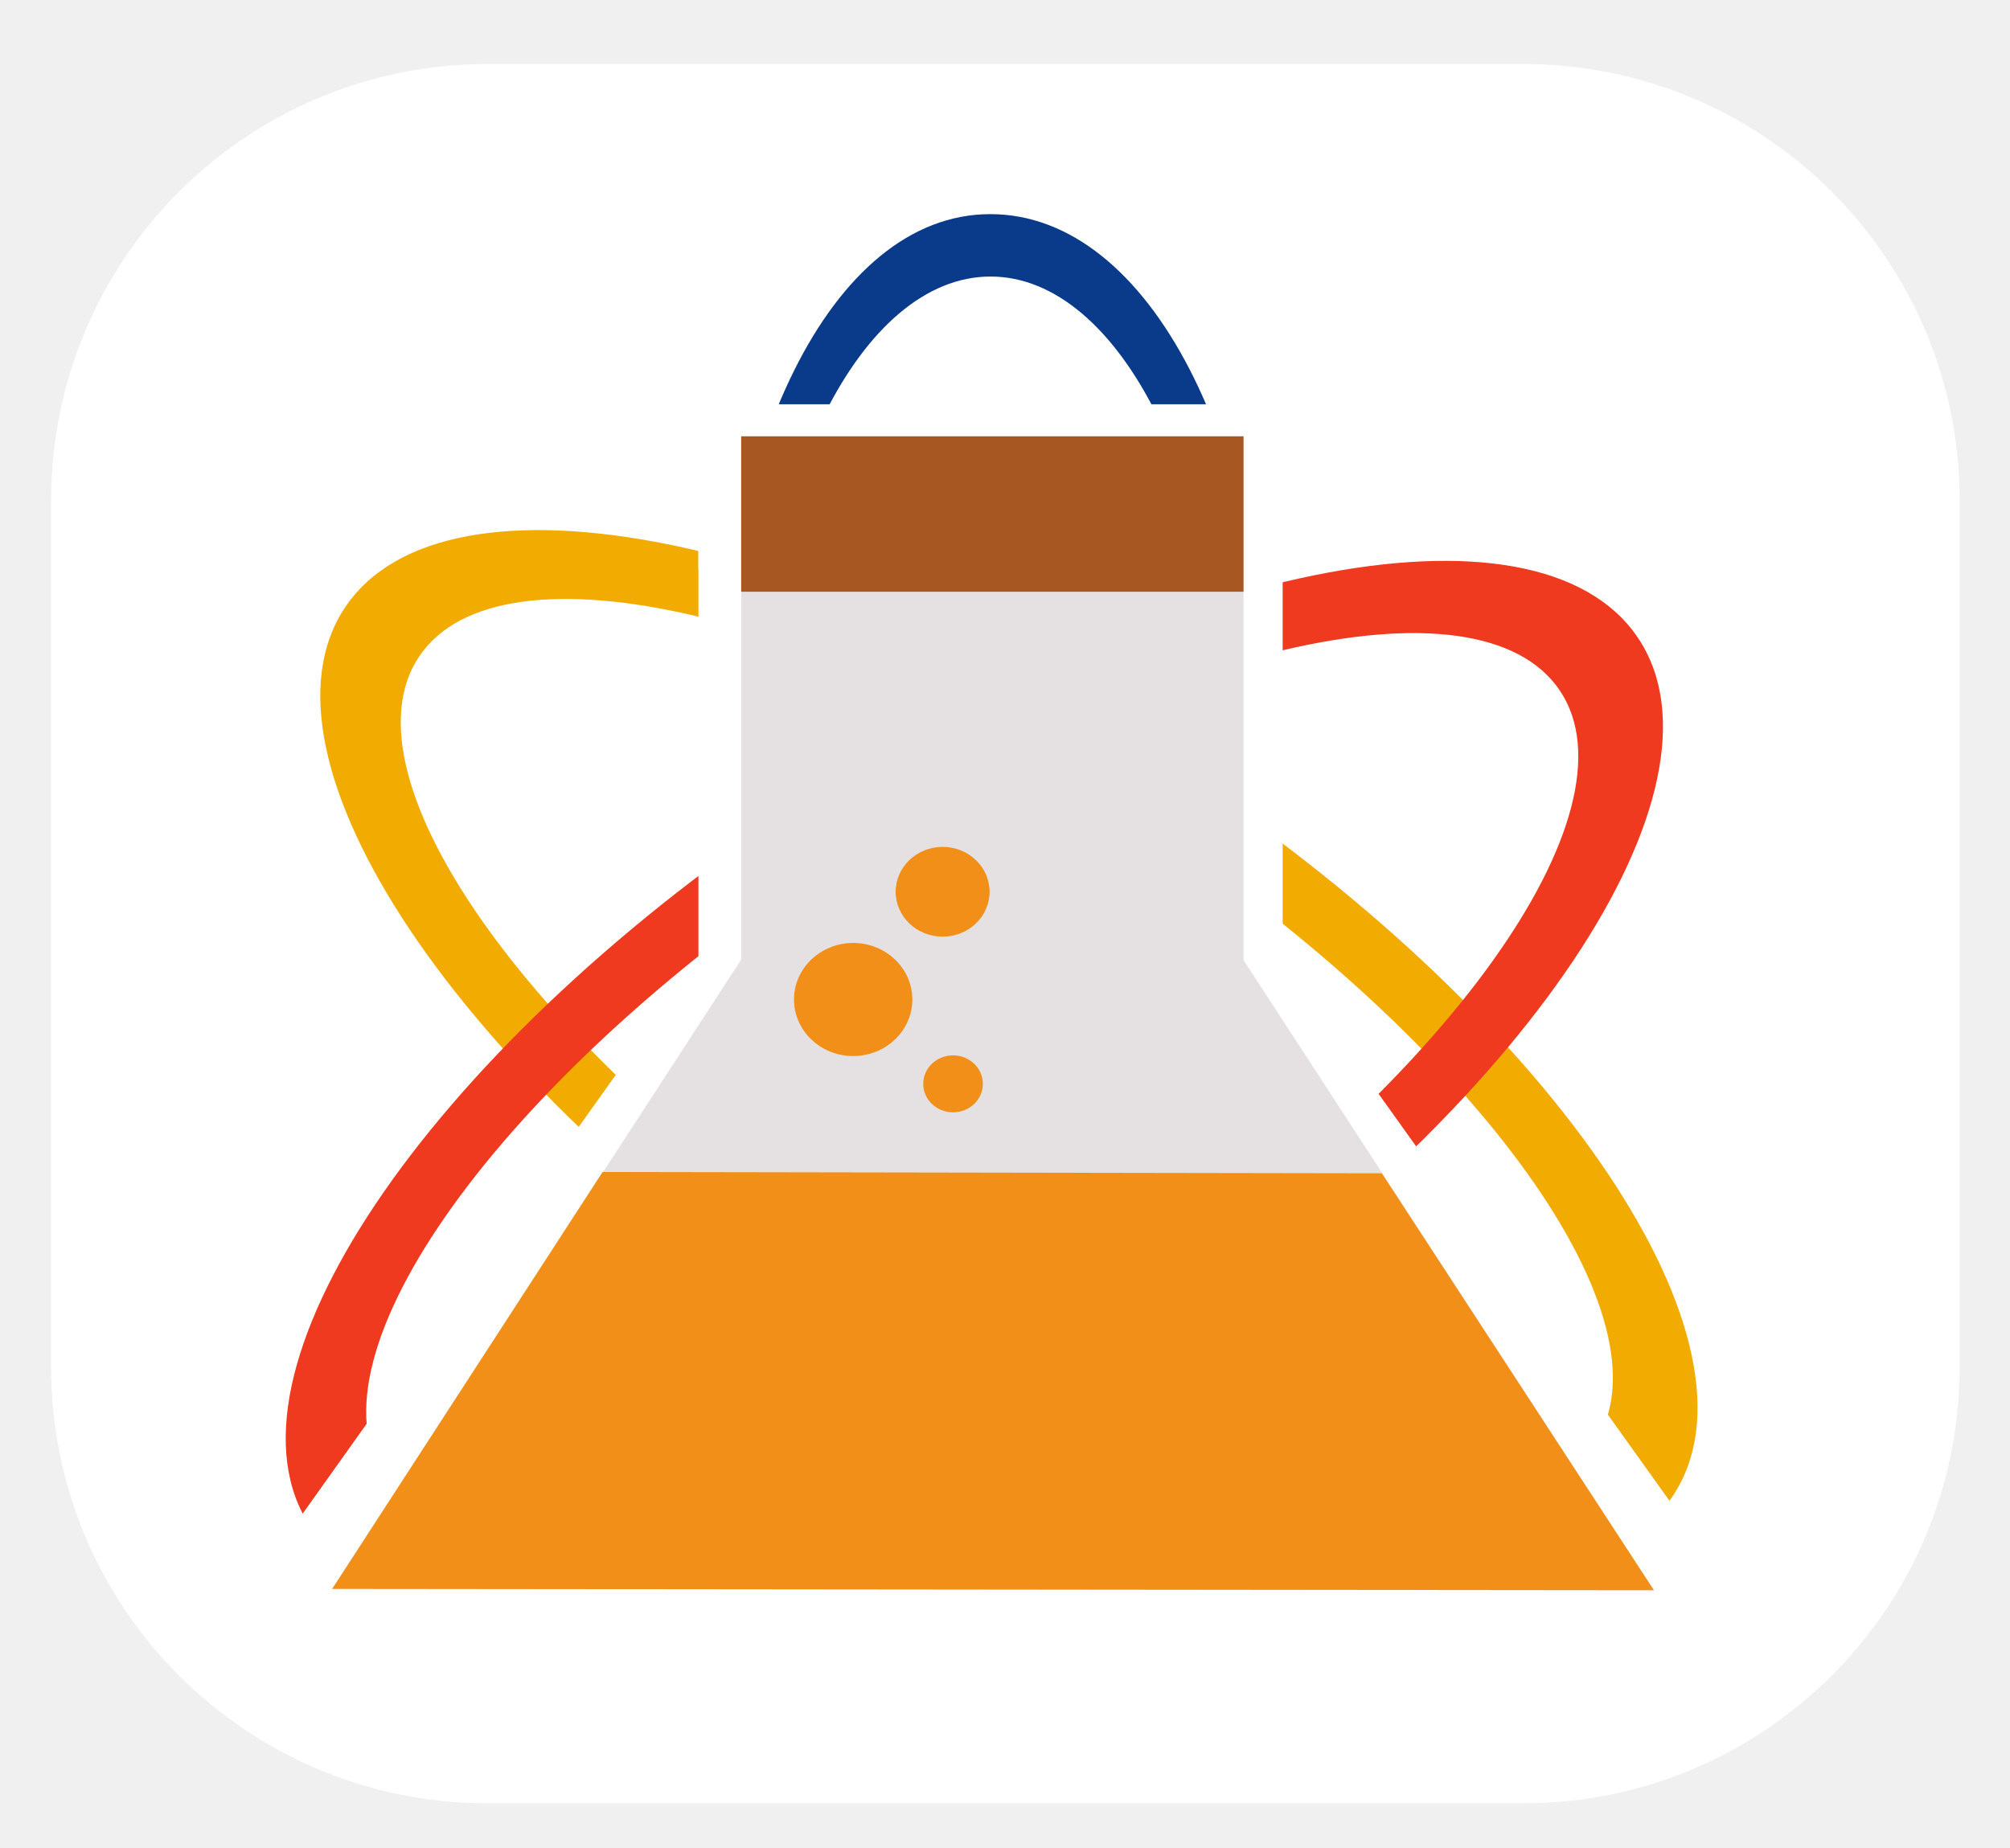
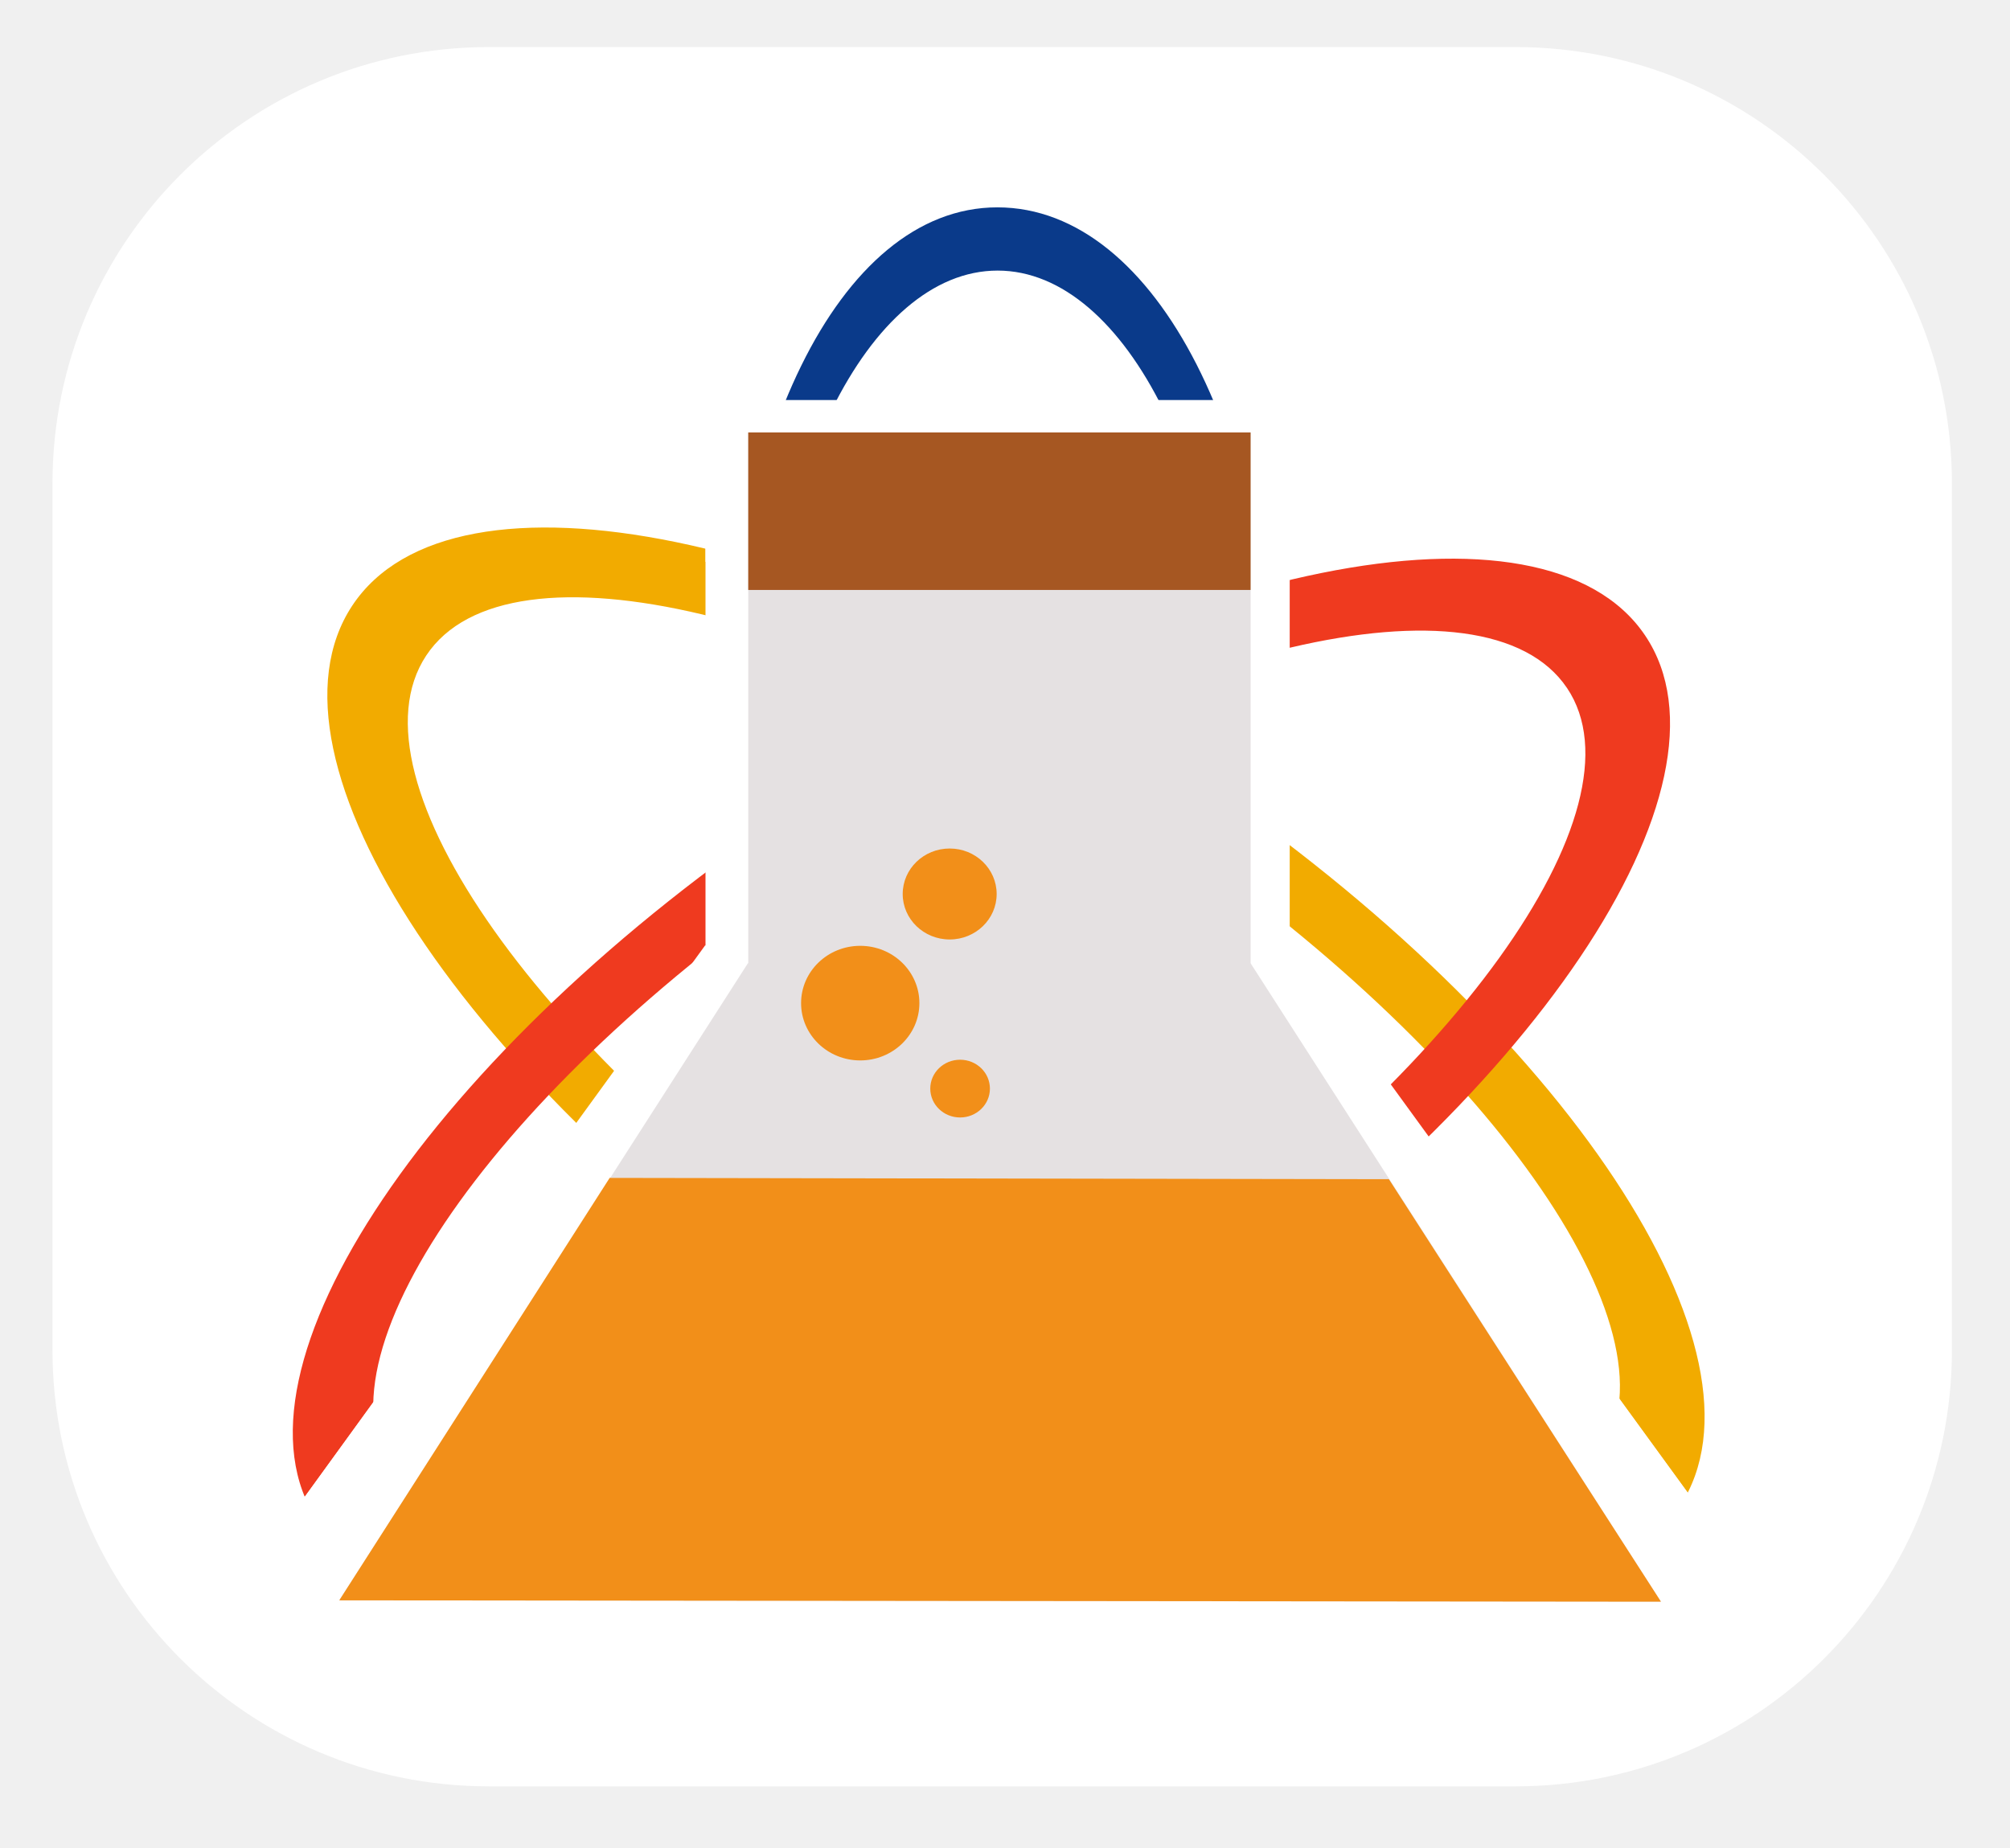
<svg xmlns="http://www.w3.org/2000/svg" width="310" height="285" viewBox="0 0 82.021 75.406" version="1.1" id="svg87582">
  <defs id="defs87579" />
  <g id="layer1">
-     <g id="g1606">
-       <rect style="fill:#ffffff;fill-opacity:1;stroke:none;stroke-width:0.753;stroke-linecap:round;stroke-linejoin:round;stroke-miterlimit:4;stroke-dasharray:none;stroke-opacity:1" id="rect86355" width="77.88" height="70.989" x="2.086" y="2.613" ry="17.808" />
-       <g id="g85218" transform="matrix(0.2504915,0,0,0.2504915,-101.8835,-77.41003)">
-         <g id="g82709" transform="translate(-1.809309,13.26653)">
-           <g id="g82687">
-             <g id="g82514">
-               <path id="path75589" style="fill:#0a3a8a;fill-opacity:1;stroke:none;stroke-width:0.401;stroke-linecap:round;stroke-linejoin:round;stroke-opacity:1" d="m 569.874,330.656 c -26.12,-1.4e-4 -44.345,39.082 -44.344,86.68 9e-5,47.597 18.225,85.685 44.344,85.685 26.119,-5.5e-4 45.289,-38.585 45.289,-86.182 1.2e-4,-47.597 -19.169,-86.182 -45.289,-86.183 z m 0.033,10.168 c 21.088,-2.2e-4 38.183,34.163 38.183,76.305 -7e-5,42.142 -17.095,76.305 -38.183,76.304 -21.088,3.1e-4 -38.183,-34.162 -38.183,-76.304 -1.2e-4,-42.142 17.095,-76.305 38.183,-76.305 z" />
-               <path id="path75589-4-9-2" style="fill:#f2ab00;fill-opacity:1;stroke:none;stroke-width:0.524;stroke-linecap:round;stroke-linejoin:round;stroke-opacity:1" d="M 681.028,539.553 A 130.14,53.514 33.813 0 1 543.12,511.594 130.14,53.514 33.813 0 1 464.773,394.711 130.14,53.514 33.813 0 1 602.679,422.67 130.14,53.514 33.813 0 1 681.028,539.553 Z m -12.736,-8.575 a 115.223,43.205 33.813 0 0 -71.692,-100.018 115.223,43.205 33.813 0 0 -119.777,-28.223 115.223,43.205 33.813 0 0 71.691,100.017 115.223,43.205 33.813 0 0 119.778,28.223 z" />
-               <path id="path75589-4-9-2-5" style="fill:#ef3a1f;fill-opacity:1;stroke:none;stroke-width:0.524;stroke-linecap:round;stroke-linejoin:round;stroke-opacity:1" d="m 675.397,399.724 a 53.514,130.14 56.187 0 0 -137.908,27.959 53.514,130.14 56.187 0 0 -78.347,116.883 53.514,130.14 56.187 0 0 137.906,-27.959 53.514,130.14 56.187 0 0 78.349,-116.883 z m -12.736,8.575 A 43.205,115.223 56.187 0 1 590.969,508.316 43.205,115.223 56.187 0 1 471.192,536.539 43.205,115.223 56.187 0 1 542.883,436.522 43.205,115.223 56.187 0 1 662.661,408.299 Z" />
-               <g id="g77119-7" transform="matrix(1.005965,0,0,0.8763934,-247.4353,-194.2688)" style="fill:#ffffff;fill-opacity:1">
-                 <path id="rect67309-4" style="stroke-width:1.249;stroke-linecap:round;stroke-linejoin:round" d="m 765.205,641.05 h 94.585 c 0.006,0 0.011,0.007 0.011,0.015 v 99.13 c 0,0.009 -0.005,0.015 -0.011,0.015 h -94.585 c -0.006,0 -0.011,-0.007 -0.011,-0.015 v -99.13 c 0,-0.009 0.005,-0.015 0.011,-0.015 z" />
-                 <path style="fill:#ffffff;fill-opacity:1;stroke:none;stroke-width:1.337px;stroke-linecap:butt;stroke-linejoin:miter;stroke-opacity:1" d="m 765.127,737.547 -76.951,123.896 248.899,0.263 -77.274,-124.159 z" id="path69411-9" />
-                 <path id="rect69914-9" style="stroke-width:1.311;stroke-linecap:round;stroke-linejoin:round" d="m 765.205,634.314 h 94.58 c 0.006,0 0.011,0.007 0.011,0.016 v 30.597 c 0,0.009 -0.005,0.016 -0.011,0.016 h -94.58 c -0.006,0 -0.011,-0.007 -0.011,-0.016 v -30.597 c 0,-0.009 0.005,-0.016 0.011,-0.016 z" />
-                 <path style="fill:#ffffff;fill-opacity:1;stroke:none;stroke-width:1.331px;stroke-linecap:butt;stroke-linejoin:miter;stroke-opacity:1" d="m 688.176,861.444 50.919,-82.153 146.743,0.258 51.237,82.158 z" id="path71327-4" />
-                 <path id="path74043-5" style="stroke-width:0.578;stroke-linecap:round;stroke-linejoin:round" d="m 797.43,745.297 a 11.143,11.143 0 0 1 -11.143,11.143 11.143,11.143 0 0 1 -11.143,-11.143 11.143,11.143 0 0 1 11.143,-11.143 11.143,11.143 0 0 1 11.143,11.143 z" />
-                 <path id="path74043-8-9" style="stroke-width:0.459;stroke-linecap:round;stroke-linejoin:round" d="m 811.978,724.07 a 8.846,8.846 0 0 1 -8.846,8.846 8.846,8.846 0 0 1 -8.846,-8.846 8.846,8.846 0 0 1 8.846,-8.846 8.846,8.846 0 0 1 8.846,8.846 z" />
-                 <path id="path74043-2-3" style="stroke-width:0.291;stroke-linecap:round;stroke-linejoin:round" d="m 810.708,761.92 a 5.614,5.614 0 0 1 -5.614,5.614 5.614,5.614 0 0 1 -5.614,-5.614 5.614,5.614 0 0 1 5.614,-5.614 5.614,5.614 0 0 1 5.614,5.614 z" />
-               </g>
-               <rect style="fill:#e5e1e2;fill-opacity:1;stroke:none;stroke-width:1.091;stroke-linecap:round;stroke-linejoin:round;stroke-opacity:1" id="rect67309" width="81.841" height="87.561" x="529.284" y="366.855" rx="0.01" ry="0.013" />
-               <path style="fill:#e5e1e2;fill-opacity:1;stroke:none;stroke-width:1.131px;stroke-linecap:butt;stroke-linejoin:miter;stroke-opacity:1" d="m 529.227,452.214 -66.567,102.445 215.312,0.217 -66.846,-102.662 z" id="path69411" />
-               <rect style="fill:#a65722;fill-opacity:1;stroke:none;stroke-width:1.109;stroke-linecap:round;stroke-linejoin:round;stroke-opacity:1" id="rect69914" width="81.836" height="25.326" x="529.284" y="366.855" rx="0.01" ry="0.013" />
-               <path style="fill:#f28f19;fill-opacity:1;stroke:none;stroke-width:1.126px;stroke-linecap:butt;stroke-linejoin:miter;stroke-opacity:1" d="m 462.66,554.659 44.048,-67.929 126.941,0.213 44.323,67.933 z" id="path71327" />
-               <ellipse style="fill:#f28f19;fill-opacity:1;stroke:none;stroke-width:0.489;stroke-linecap:round;stroke-linejoin:round;stroke-opacity:1" id="path74043" cx="547.531" cy="458.623" rx="9.639" ry="9.213" />
-               <ellipse style="fill:#f28f19;fill-opacity:1;stroke:none;stroke-width:0.388;stroke-linecap:round;stroke-linejoin:round;stroke-opacity:1" id="path74043-8" cx="562.103" cy="441.07" rx="7.652" ry="7.314" />
-               <ellipse style="fill:#f28f19;fill-opacity:1;stroke:none;stroke-width:0.247;stroke-linecap:round;stroke-linejoin:round;stroke-opacity:1" id="path74043-2" cx="563.8" cy="472.367" rx="4.857" ry="4.642" />
-             </g>
-           </g>
-         </g>
+     <rect style="fill:#ffffff;fill-opacity:1;stroke:none;stroke-width:0.752;stroke-linecap:round;stroke-linejoin:round;stroke-miterlimit:4;stroke-dasharray:none;stroke-opacity:1" id="rect86355" width="77.509" height="70.989" x="2.142" y="1.921" ry="17.808" />
+     <g id="g1361" transform="matrix(1,0,0,1.013276,0.2881685,-0.393006)">
+       <path id="path75589" style="fill:#0a3a8a;fill-opacity:1;stroke:none;stroke-width:0.1;stroke-linecap:round;stroke-linejoin:round;stroke-opacity:1" d="m 40.412,8.74 c -6.543,-3.51e-5 -11.108,9.79 -11.108,21.713 2.3e-5,11.923 4.565,21.463 11.108,21.463 6.543,-1.38e-4 11.344,-9.665 11.344,-21.588 3e-5,-11.923 -4.802,-21.588 -11.344,-21.588 z m 0.008,2.547 c 5.282,-5.5e-5 9.565,8.557 9.565,19.114 -1.8e-5,10.556 -4.282,19.114 -9.565,19.114 -5.282,7.8e-5 -9.565,-8.557 -9.565,-19.114 -3e-5,-10.556 4.282,-19.114 9.565,-19.114 z" />
+       <path id="path75589-4-9-2" style="fill:#f2ab00;fill-opacity:1;stroke:none;stroke-width:0.131;stroke-linecap:round;stroke-linejoin:round;stroke-opacity:1" d="M 68.255,61.067 A 32.599,13.405 33.813 0 1 33.71,54.063 32.599,13.405 33.813 0 1 14.085,24.785 32.599,13.405 33.813 0 1 48.629,31.788 32.599,13.405 33.813 0 1 68.255,61.067 Z M 65.065,58.919 A 28.862,10.822 33.813 0 0 47.106,33.865 28.862,10.822 33.813 0 0 17.103,26.795 a 28.862,10.822 33.813 0 0 17.958,25.053 28.862,10.822 33.813 0 0 30.003,7.07 z" />
+       <path id="path75589-4-9-2-5" style="fill:#ef3a1f;fill-opacity:1;stroke:none;stroke-width:0.13;stroke-linecap:round;stroke-linejoin:round;stroke-opacity:1" d="M 66.845,25.987 A 13.245,32.429 56.823 0 0 32.3,32.871 13.245,32.429 56.823 0 0 12.675,61.65 13.245,32.429 56.823 0 0 47.219,54.766 13.245,32.429 56.823 0 0 66.845,25.987 Z m -3.19,2.111 A 10.694,28.712 56.788 0 1 45.696,52.725 10.694,28.712 56.788 0 1 15.693,59.674 10.694,28.712 56.788 0 1 33.651,35.047 10.694,28.712 56.788 0 1 63.654,28.098 Z" />
+       <g id="g77119-7" transform="matrix(0.2519857,0,0,0.2128153,-164.3171,-118.4909)" style="fill:#ffffff;fill-opacity:1">
+         <path id="rect67309-4" style="stroke-width:1.249;stroke-linecap:round;stroke-linejoin:round" d="m 765.205,641.05 h 94.585 c 0.006,0 0.011,0.007 0.011,0.015 v 99.13 c 0,0.009 -0.005,0.015 -0.011,0.015 h -94.585 c -0.006,0 -0.011,-0.007 -0.011,-0.015 v -99.13 c 0,-0.009 0.005,-0.015 0.011,-0.015 z" />
+         <path style="fill:#ffffff;fill-opacity:1;stroke:none;stroke-width:1.337px;stroke-linecap:butt;stroke-linejoin:miter;stroke-opacity:1" d="m 765.127,737.547 -76.951,123.896 248.899,0.263 -77.274,-124.159 z" id="path69411-9" />
+         <path id="rect69914-9" style="stroke-width:1.311;stroke-linecap:round;stroke-linejoin:round" d="m 765.205,634.314 h 94.58 c 0.006,0 0.011,0.007 0.011,0.016 v 30.597 c 0,0.009 -0.005,0.016 -0.011,0.016 h -94.58 c -0.006,0 -0.011,-0.007 -0.011,-0.016 v -30.597 c 0,-0.009 0.005,-0.016 0.011,-0.016 z" />
+         <path style="fill:#ffffff;fill-opacity:1;stroke:none;stroke-width:1.331px;stroke-linecap:butt;stroke-linejoin:miter;stroke-opacity:1" d="m 688.176,861.444 50.919,-82.153 146.743,0.258 51.237,82.158 z" id="path71327-4" />
+         <path id="path74043-5" style="stroke-width:0.578;stroke-linecap:round;stroke-linejoin:round" d="m 797.43,745.297 a 11.143,11.143 0 0 1 -11.143,11.143 11.143,11.143 0 0 1 -11.143,-11.143 11.143,11.143 0 0 1 11.143,-11.143 11.143,11.143 0 0 1 11.143,11.143 z" />
+         <path id="path74043-8-9" style="stroke-width:0.459;stroke-linecap:round;stroke-linejoin:round" d="m 811.978,724.07 a 8.846,8.846 0 0 1 -8.846,8.846 8.846,8.846 0 0 1 -8.846,-8.846 8.846,8.846 0 0 1 8.846,-8.846 8.846,8.846 0 0 1 8.846,8.846 z" />
+         <path id="path74043-2-3" style="stroke-width:0.291;stroke-linecap:round;stroke-linejoin:round" d="m 810.708,761.92 a 5.614,5.614 0 0 1 -5.614,5.614 5.614,5.614 0 0 1 -5.614,-5.614 5.614,5.614 0 0 1 5.614,-5.614 5.614,5.614 0 0 1 5.614,5.614 z" />
      </g>
+       <rect style="fill:#e5e1e2;fill-opacity:1;stroke:none;stroke-width:0.273;stroke-linecap:round;stroke-linejoin:round;stroke-opacity:1" id="rect67309" width="20.5" height="21.933" x="30.245" y="17.807" rx="0.002" ry="0.003" />
+       <path style="fill:#e5e1e2;fill-opacity:1;stroke:none;stroke-width:0.283px;stroke-linecap:butt;stroke-linejoin:miter;stroke-opacity:1" d="M 30.23,39.189 13.556,64.85 67.489,64.905 50.745,39.189 Z" id="path69411" />
+       <rect style="fill:#a65722;fill-opacity:1;stroke:none;stroke-width:0.278;stroke-linecap:round;stroke-linejoin:round;stroke-opacity:1" id="rect69914" width="20.499" height="6.344" x="30.245" y="17.807" rx="0.002" ry="0.003" />
+       <path style="fill:#f28f19;fill-opacity:1;stroke:none;stroke-width:0.282px;stroke-linecap:butt;stroke-linejoin:miter;stroke-opacity:1" d="m 13.556,64.85 11.034,-17.016 31.798,0.053 11.102,17.017 z" id="path71327" />
+       <ellipse style="fill:#f28f19;fill-opacity:1;stroke:none;stroke-width:0.123;stroke-linecap:round;stroke-linejoin:round;stroke-opacity:1" id="path74043" cx="34.815" cy="40.794" rx="2.414" ry="2.308" />
+       <ellipse style="fill:#f28f19;fill-opacity:1;stroke:none;stroke-width:0.097;stroke-linecap:round;stroke-linejoin:round;stroke-opacity:1" id="path74043-8" cx="38.465" cy="36.398" rx="1.917" ry="1.832" />
+       <ellipse style="fill:#f28f19;fill-opacity:1;stroke:none;stroke-width:0.062;stroke-linecap:round;stroke-linejoin:round;stroke-opacity:1" id="path74043-2" cx="38.89" cy="44.237" rx="1.217" ry="1.163" />
    </g>
  </g>
</svg>
